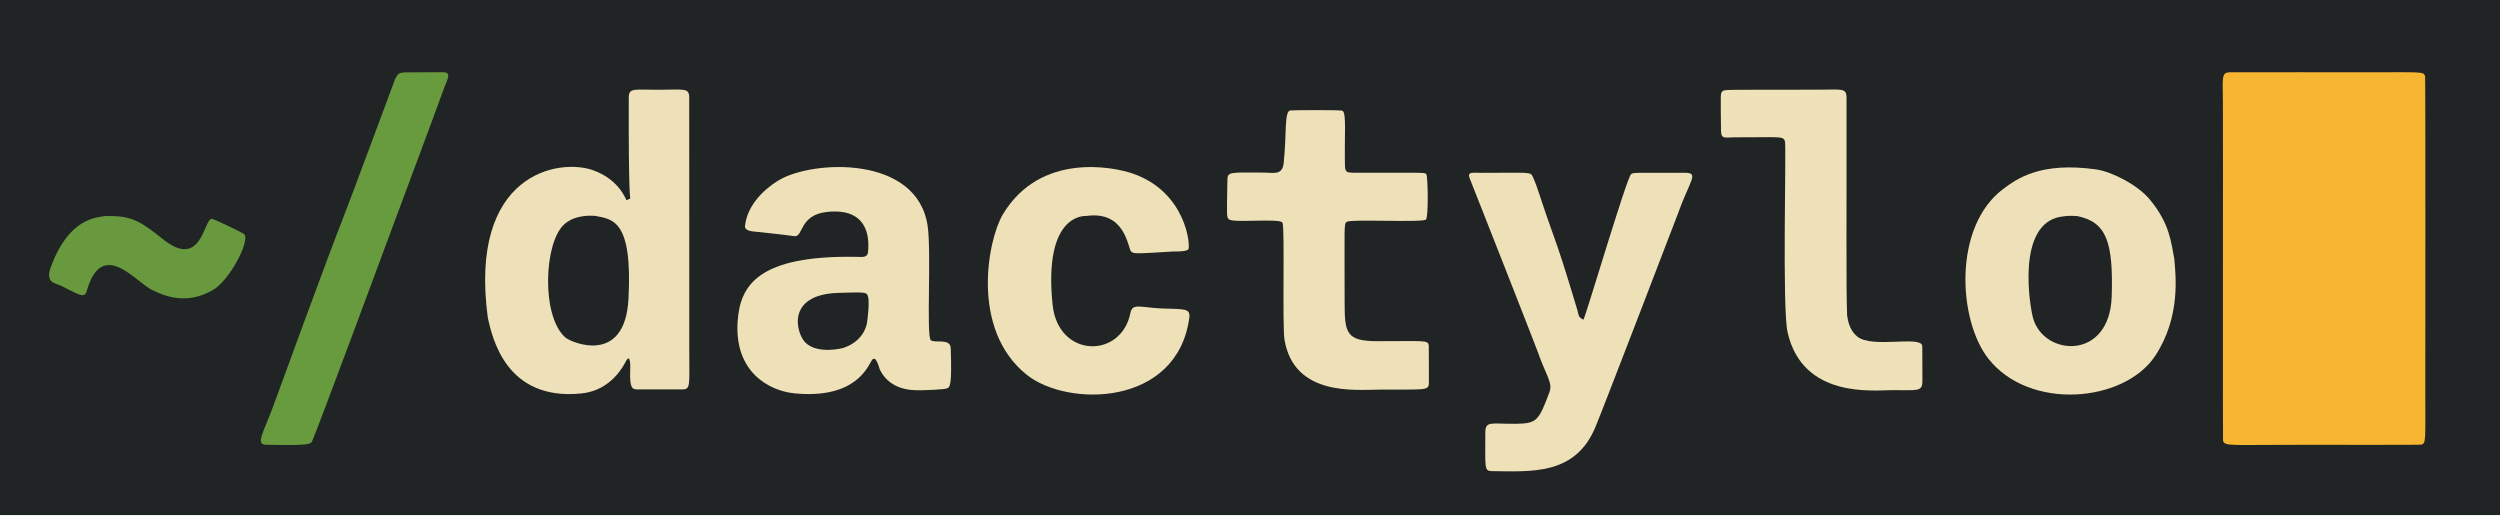
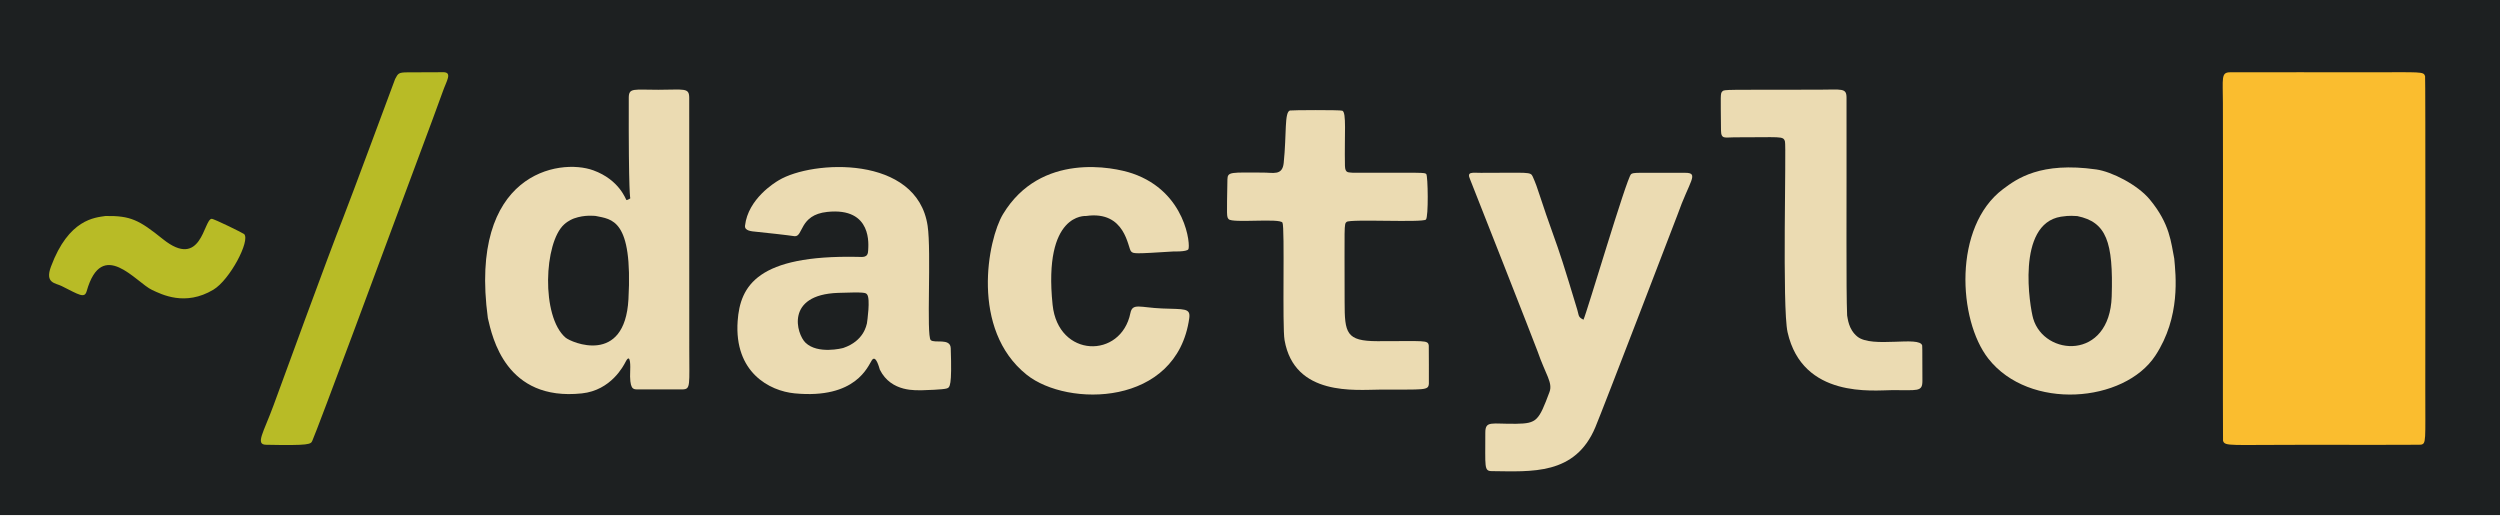
<svg xmlns="http://www.w3.org/2000/svg" width="100%" height="100%" viewBox="0 0 2524 520" version="1.1" xml:space="preserve" style="fill-rule:evenodd;clip-rule:evenodd;stroke-linejoin:round;stroke-miterlimit:2;">
  <g transform="matrix(1,0,0,1,-159,-494)">
    <g id="Background" transform="matrix(2.75,0,0,2.75,0,0)">
      <g transform="matrix(0.363636,0,0,0.363636,0,0)">
-         <rect x="159" y="494" width="2524" height="520" style="fill:rgb(33,36,37);" />
+         <rect x="159" y="494" width="2524" height="520" style="fill:rgb(29,32,33);" />
      </g>
-       <path d="M873.935,241.498C873.925,233.499 873.915,225.499 873.905,217.499C873.894,208.36 873.177,206.21 876.491,206.176C880.99,206.129 923.419,206.168 927.5,206.172C946.834,206.19 947.512,205.823 948.133,207.576C948.31,208.074 948.219,313.306 948.211,322.5C948.195,341.595 948.606,342.525 946.578,342.895C946.022,342.997 907.865,342.938 904.499,342.933C876.381,342.89 874.596,343.615 873.951,341.428C873.844,341.063 873.978,242.758 873.935,241.498Z" style="fill:rgb(246,182,49);" />
-       <path d="M236.925,296.428C229.743,243.231 263.025,237.591 275.623,242.16C285.363,245.693 287.591,253.036 287.81,253.09C288.009,253.139 289.157,252.585 289.216,252.425C289.243,252.353 288.558,252.367 288.656,215.501C288.666,211.773 290.527,212.609 299.5,212.595C309.04,212.58 310.831,211.745 310.849,215.501L310.868,307.501C310.867,321.097 311.404,322.471 308.504,322.595C308.501,322.596 291.866,322.622 291.493,322.591C290.326,322.493 288.854,322.659 289.185,315.515C289.198,315.237 289.511,308.51 287.485,312.485C286.767,313.894 282.168,322.919 271.452,324.059C243.471,327.034 238.547,303.406 236.925,296.428ZM276.447,258.91C275.982,258.909 272.495,258.423 268.613,259.808C268.293,259.922 266.633,260.514 264.972,261.99C257.509,268.621 256.441,295.841 265.434,303.576C267.499,305.352 287.192,313.913 288.539,289.502C290.174,259.893 282.407,260.18 276.447,258.91Z" style="fill:rgb(238,224,184);" />
-       <path d="M856.044,274.561C856.573,280.541 858.499,295.909 849.101,310.204C837.708,327.533 802.828,330.495 787.782,311.288C776.642,297.067 774.838,262.879 793.161,249.082C798.243,245.256 806.92,238.925 827.439,241.847C833.077,242.65 842.568,247.447 847.072,252.887C854.541,261.91 854.85,268.73 856.044,274.561ZM820.447,258.965C819.521,258.952 817.733,258.658 814.437,259.192C797.871,261.874 803.055,292.478 804.253,296.574C808.328,310.509 832.346,312.054 833.081,288.471C833.709,268.337 831.11,261.158 820.447,258.965Z" style="fill:rgb(238,224,184);" />
-       <path d="M396.502,322.902C394.442,322.855 385.039,323.812 380.827,315.338C380.704,315.091 379.434,309.625 377.917,311.861C376.479,313.981 372.132,326.229 349.543,324.05C340.306,323.159 327.317,316.33 328.629,297.509C329.536,284.48 336.052,273.235 372.498,273.936C374.616,273.977 376.508,274.397 376.551,271.501C376.574,269.973 378.381,255.637 361.494,257.437C351.169,258.537 352.796,266.659 349.511,266.348C348.386,266.241 348.412,266.079 335.47,264.727C333.907,264.564 331.11,264.456 331.335,262.492C332.469,252.597 342.275,246.687 343.696,245.831C356.076,238.371 394.491,236.462 398.373,262.52C399.798,272.084 397.87,302.839 399.511,304.487C400.825,305.806 406.727,303.599 406.859,307.469C407.34,321.567 406.54,321.848 405.42,322.241C404.116,322.699 397.217,322.883 396.502,322.902ZM376.088,298.391C376.211,297.55 377.403,289.365 376.167,287.764C375.644,287.087 375.433,286.813 365.49,287.159C345.999,287.836 350.259,302.29 353.543,305.454C358.027,309.772 367.034,307.508 367.457,307.363C375.057,304.766 375.888,298.943 376.088,298.391Z" style="fill:rgb(238,224,183);" />
-       <path d="M639.155,297.012C640.405,294.388 654.923,245.258 656.6,243.611C657.388,242.837 658.985,243.114 676.508,243.082C681.775,243.072 678.051,246.066 673.648,258.556C673.599,258.696 646.5,329.376 643.507,336.503C636.086,354.179 620.093,352.741 605.498,352.599C602.587,352.57 603.145,351.132 603.119,338.503C603.11,333.926 605.415,335.36 614.499,335.215C622.038,335.094 622.727,334.126 626.673,323.571C627.967,320.112 625.249,317.179 622.282,308.573C621.522,306.366 597.795,246.072 597.532,245.487C596.209,242.544 598.289,243.086 601.499,243.09C619.055,243.109 619.695,242.606 620.533,244.485C622.833,249.647 622.327,249.992 629.69,270.425C631.568,275.635 636.334,291.528 636.887,293.371C637.543,295.559 637.111,295.99 639.155,297.012Z" style="fill:rgb(238,224,183);" />
-       <path d="M554.503,243.057C580.649,243.069 580.822,242.902 581.447,243.552C582.051,244.181 582.31,259.404 581.299,260.254C579.895,261.435 553.592,259.975 552.203,261.098C551.189,261.918 551.461,262.214 551.465,290.5C551.467,301.948 552.036,304.869 563.497,304.891C581.004,304.924 582.049,304.369 582.364,306.519C582.408,306.818 582.399,320.462 582.396,320.493C582.183,323.069 580.948,322.596 564.501,322.672C555.515,322.713 533.044,325.25 529.415,304.513C528.519,299.392 529.56,263.162 528.654,261.391C527.748,259.622 510.299,261.654 508.903,260.104C508.12,259.235 508.206,259.096 508.439,245.499C508.488,242.585 509.845,242.99 521.498,242.994C525.278,242.996 528.61,244.196 529.101,239.457C530.209,228.74 529.31,220.861 531.383,220.206C531.883,220.048 549.758,219.945 550.617,220.28C552.217,220.903 551.356,228.929 551.584,240.498C551.641,243.402 552.961,242.816 554.503,243.057Z" style="fill:rgb(238,224,183);" />
-       <path d="M488.519,271.964C474.131,272.868 473.942,272.813 473.071,271.936C471.828,270.684 471.099,256.854 456.566,258.926C456.394,258.95 440.754,257.638 444.255,291.527C446.278,311.115 469.394,311.469 472.822,294.564C473.594,290.76 476.342,292.558 484.476,292.885C492.645,293.214 494.962,292.648 494.422,296.489C489.862,328.929 449.762,329.223 434.736,317.209C413.98,300.612 420.434,267.555 426.051,258.251C439.831,235.426 466.589,240.932 473.562,243.315C493.348,250.078 494.957,269.95 494.084,271.173C493.417,272.108 488.79,271.955 488.519,271.964Z" style="fill:rgb(238,224,183);" />
-       <path d="M735.949,295.456C736.179,296.378 736.364,300.518 739.719,303.221C745.138,307.586 762.647,302.811 763.507,306.498C763.528,306.589 763.574,306.585 763.587,319.498C763.591,323.636 761.687,322.806 752.503,322.864C745.583,322.908 719.601,326.019 714.084,301.6C712.052,292.606 713.682,233.43 713.123,231.56C712.493,229.451 711.617,230.097 694.502,230.052C691.114,230.043 689.669,230.877 689.644,227.499C689.543,214.141 689.356,213.994 690.152,213.168C690.868,212.425 691.061,212.625 725.5,212.563C734.034,212.548 735.724,211.835 735.729,215.503C735.797,259.193 735.544,285.161 735.949,295.456Z" style="fill:rgb(239,225,184);" />
-       <path d="M202.874,208.65C203.967,206.641 204.02,206.198 207.5,206.197C219.522,206.191 219.484,206.127 220.526,206.138C224.04,206.172 221.714,209.344 220.308,213.437C218.549,218.56 202.025,262.595 201.707,263.564C201.552,264.036 174.311,337.49 172.465,341.483C171.893,342.722 171.585,343.26 155.468,342.92C151.425,342.834 154.628,338.347 158.255,328.414C160.269,322.9 178.769,272.239 183.798,259.623C186.284,253.386 202.46,209.721 202.874,208.65Z" style="fill:rgb(104,154,62);" />
-       <path d="M96.54,258.936C105.786,258.799 108.864,260.396 117.585,267.399C131.821,278.831 132.527,260.298 135.5,259.968C136.294,259.88 147.117,265.242 147.441,265.565C149.8,267.913 142.239,282.36 136.142,286.003C125.794,292.186 117.176,287.713 113.699,286.113C107.773,283.385 95.28,266.66 89.637,286.54C88.857,289.287 86.902,287.894 80.432,284.644C78.157,283.501 74.236,283.685 76.531,277.511C83.04,260 92.7,259.529 96.54,258.936Z" style="fill:rgb(104,153,62);" />
+       <path d="M873.935,241.498C873.925,233.499 873.915,225.499 873.905,217.499C873.894,208.36 873.177,206.21 876.491,206.176C880.99,206.129 923.419,206.168 927.5,206.172C946.834,206.19 947.512,205.823 948.133,207.576C948.31,208.074 948.219,313.306 948.211,322.5C948.195,341.595 948.606,342.525 946.578,342.895C946.022,342.997 907.865,342.938 904.499,342.933C876.381,342.89 874.596,343.615 873.951,341.428C873.844,341.063 873.978,242.758 873.935,241.498Z" style="fill:rgb(250,189,47);" />
+       <path d="M236.925,296.428C229.743,243.231 263.025,237.591 275.623,242.16C285.363,245.693 287.591,253.036 287.81,253.09C288.009,253.139 289.157,252.585 289.216,252.425C289.243,252.353 288.558,252.367 288.656,215.501C288.666,211.773 290.527,212.609 299.5,212.595C309.04,212.58 310.831,211.745 310.849,215.501L310.868,307.501C310.867,321.097 311.404,322.471 308.504,322.595C308.501,322.596 291.866,322.622 291.493,322.591C290.326,322.493 288.854,322.659 289.185,315.515C289.198,315.237 289.511,308.51 287.485,312.485C286.767,313.894 282.168,322.919 271.452,324.059C243.471,327.034 238.547,303.406 236.925,296.428ZM276.447,258.91C275.982,258.909 272.495,258.423 268.613,259.808C268.293,259.922 266.633,260.514 264.972,261.99C257.509,268.621 256.441,295.841 265.434,303.576C267.499,305.352 287.192,313.913 288.539,289.502C290.174,259.893 282.407,260.18 276.447,258.91Z" style="fill:rgb(235,219,178);" />
+       <path d="M856.044,274.561C856.573,280.541 858.499,295.909 849.101,310.204C837.708,327.533 802.828,330.495 787.782,311.288C776.642,297.067 774.838,262.879 793.161,249.082C798.243,245.256 806.92,238.925 827.439,241.847C833.077,242.65 842.568,247.447 847.072,252.887C854.541,261.91 854.85,268.73 856.044,274.561ZM820.447,258.965C819.521,258.952 817.733,258.658 814.437,259.192C797.871,261.874 803.055,292.478 804.253,296.574C808.328,310.509 832.346,312.054 833.081,288.471C833.709,268.337 831.11,261.158 820.447,258.965Z" style="fill:rgb(235,219,178);" />
+       <path d="M396.502,322.902C394.442,322.855 385.039,323.812 380.827,315.338C380.704,315.091 379.434,309.625 377.917,311.861C376.479,313.981 372.132,326.229 349.543,324.05C340.306,323.159 327.317,316.33 328.629,297.509C329.536,284.48 336.052,273.235 372.498,273.936C374.616,273.977 376.508,274.397 376.551,271.501C376.574,269.973 378.381,255.637 361.494,257.437C351.169,258.537 352.796,266.659 349.511,266.348C348.386,266.241 348.412,266.079 335.47,264.727C333.907,264.564 331.11,264.456 331.335,262.492C332.469,252.597 342.275,246.687 343.696,245.831C356.076,238.371 394.491,236.462 398.373,262.52C399.798,272.084 397.87,302.839 399.511,304.487C400.825,305.806 406.727,303.599 406.859,307.469C407.34,321.567 406.54,321.848 405.42,322.241C404.116,322.699 397.217,322.883 396.502,322.902ZM376.088,298.391C376.211,297.55 377.403,289.365 376.167,287.764C375.644,287.087 375.433,286.813 365.49,287.159C345.999,287.836 350.259,302.29 353.543,305.454C358.027,309.772 367.034,307.508 367.457,307.363C375.057,304.766 375.888,298.943 376.088,298.391Z" style="fill:rgb(235,219,178);" />
+       <path d="M639.155,297.012C640.405,294.388 654.923,245.258 656.6,243.611C657.388,242.837 658.985,243.114 676.508,243.082C681.775,243.072 678.051,246.066 673.648,258.556C673.599,258.696 646.5,329.376 643.507,336.503C636.086,354.179 620.093,352.741 605.498,352.599C602.587,352.57 603.145,351.132 603.119,338.503C603.11,333.926 605.415,335.36 614.499,335.215C622.038,335.094 622.727,334.126 626.673,323.571C627.967,320.112 625.249,317.179 622.282,308.573C621.522,306.366 597.795,246.072 597.532,245.487C596.209,242.544 598.289,243.086 601.499,243.09C619.055,243.109 619.695,242.606 620.533,244.485C622.833,249.647 622.327,249.992 629.69,270.425C631.568,275.635 636.334,291.528 636.887,293.371C637.543,295.559 637.111,295.99 639.155,297.012Z" style="fill:rgb(235,219,178);" />
+       <path d="M554.503,243.057C580.649,243.069 580.822,242.902 581.447,243.552C582.051,244.181 582.31,259.404 581.299,260.254C579.895,261.435 553.592,259.975 552.203,261.098C551.189,261.918 551.461,262.214 551.465,290.5C551.467,301.948 552.036,304.869 563.497,304.891C581.004,304.924 582.049,304.369 582.364,306.519C582.408,306.818 582.399,320.462 582.396,320.493C582.183,323.069 580.948,322.596 564.501,322.672C555.515,322.713 533.044,325.25 529.415,304.513C528.519,299.392 529.56,263.162 528.654,261.391C527.748,259.622 510.299,261.654 508.903,260.104C508.12,259.235 508.206,259.096 508.439,245.499C508.488,242.585 509.845,242.99 521.498,242.994C525.278,242.996 528.61,244.196 529.101,239.457C530.209,228.74 529.31,220.861 531.383,220.206C531.883,220.048 549.758,219.945 550.617,220.28C552.217,220.903 551.356,228.929 551.584,240.498C551.641,243.402 552.961,242.816 554.503,243.057Z" style="fill:rgb(235,219,178);" />
+       <path d="M488.519,271.964C474.131,272.868 473.942,272.813 473.071,271.936C471.828,270.684 471.099,256.854 456.566,258.926C456.394,258.95 440.754,257.638 444.255,291.527C446.278,311.115 469.394,311.469 472.822,294.564C473.594,290.76 476.342,292.558 484.476,292.885C492.645,293.214 494.962,292.648 494.422,296.489C489.862,328.929 449.762,329.223 434.736,317.209C413.98,300.612 420.434,267.555 426.051,258.251C439.831,235.426 466.589,240.932 473.562,243.315C493.348,250.078 494.957,269.95 494.084,271.173C493.417,272.108 488.79,271.955 488.519,271.964Z" style="fill:rgb(235,219,178);" />
+       <path d="M735.949,295.456C736.179,296.378 736.364,300.518 739.719,303.221C745.138,307.586 762.647,302.811 763.507,306.498C763.528,306.589 763.574,306.585 763.587,319.498C763.591,323.636 761.687,322.806 752.503,322.864C745.583,322.908 719.601,326.019 714.084,301.6C712.052,292.606 713.682,233.43 713.123,231.56C712.493,229.451 711.617,230.097 694.502,230.052C691.114,230.043 689.669,230.877 689.644,227.499C689.543,214.141 689.356,213.994 690.152,213.168C690.868,212.425 691.061,212.625 725.5,212.563C734.034,212.548 735.724,211.835 735.729,215.503C735.797,259.193 735.544,285.161 735.949,295.456Z" style="fill:rgb(235,219,178);" />
+       <path d="M202.874,208.65C203.967,206.641 204.02,206.198 207.5,206.197C219.522,206.191 219.484,206.127 220.526,206.138C224.04,206.172 221.714,209.344 220.308,213.437C218.549,218.56 202.025,262.595 201.707,263.564C201.552,264.036 174.311,337.49 172.465,341.483C171.893,342.722 171.585,343.26 155.468,342.92C151.425,342.834 154.628,338.347 158.255,328.414C160.269,322.9 178.769,272.239 183.798,259.623C186.284,253.386 202.46,209.721 202.874,208.65Z" style="fill:rgb(184,187,38);" />
+       <path d="M96.54,258.936C105.786,258.799 108.864,260.396 117.585,267.399C131.821,278.831 132.527,260.298 135.5,259.968C136.294,259.88 147.117,265.242 147.441,265.565C149.8,267.913 142.239,282.36 136.142,286.003C125.794,292.186 117.176,287.713 113.699,286.113C107.773,283.385 95.28,266.66 89.637,286.54C88.857,289.287 86.902,287.894 80.432,284.644C78.157,283.501 74.236,283.685 76.531,277.511C83.04,260 92.7,259.529 96.54,258.936Z" style="fill:rgb(184,187,38);" />
    </g>
  </g>
</svg>
